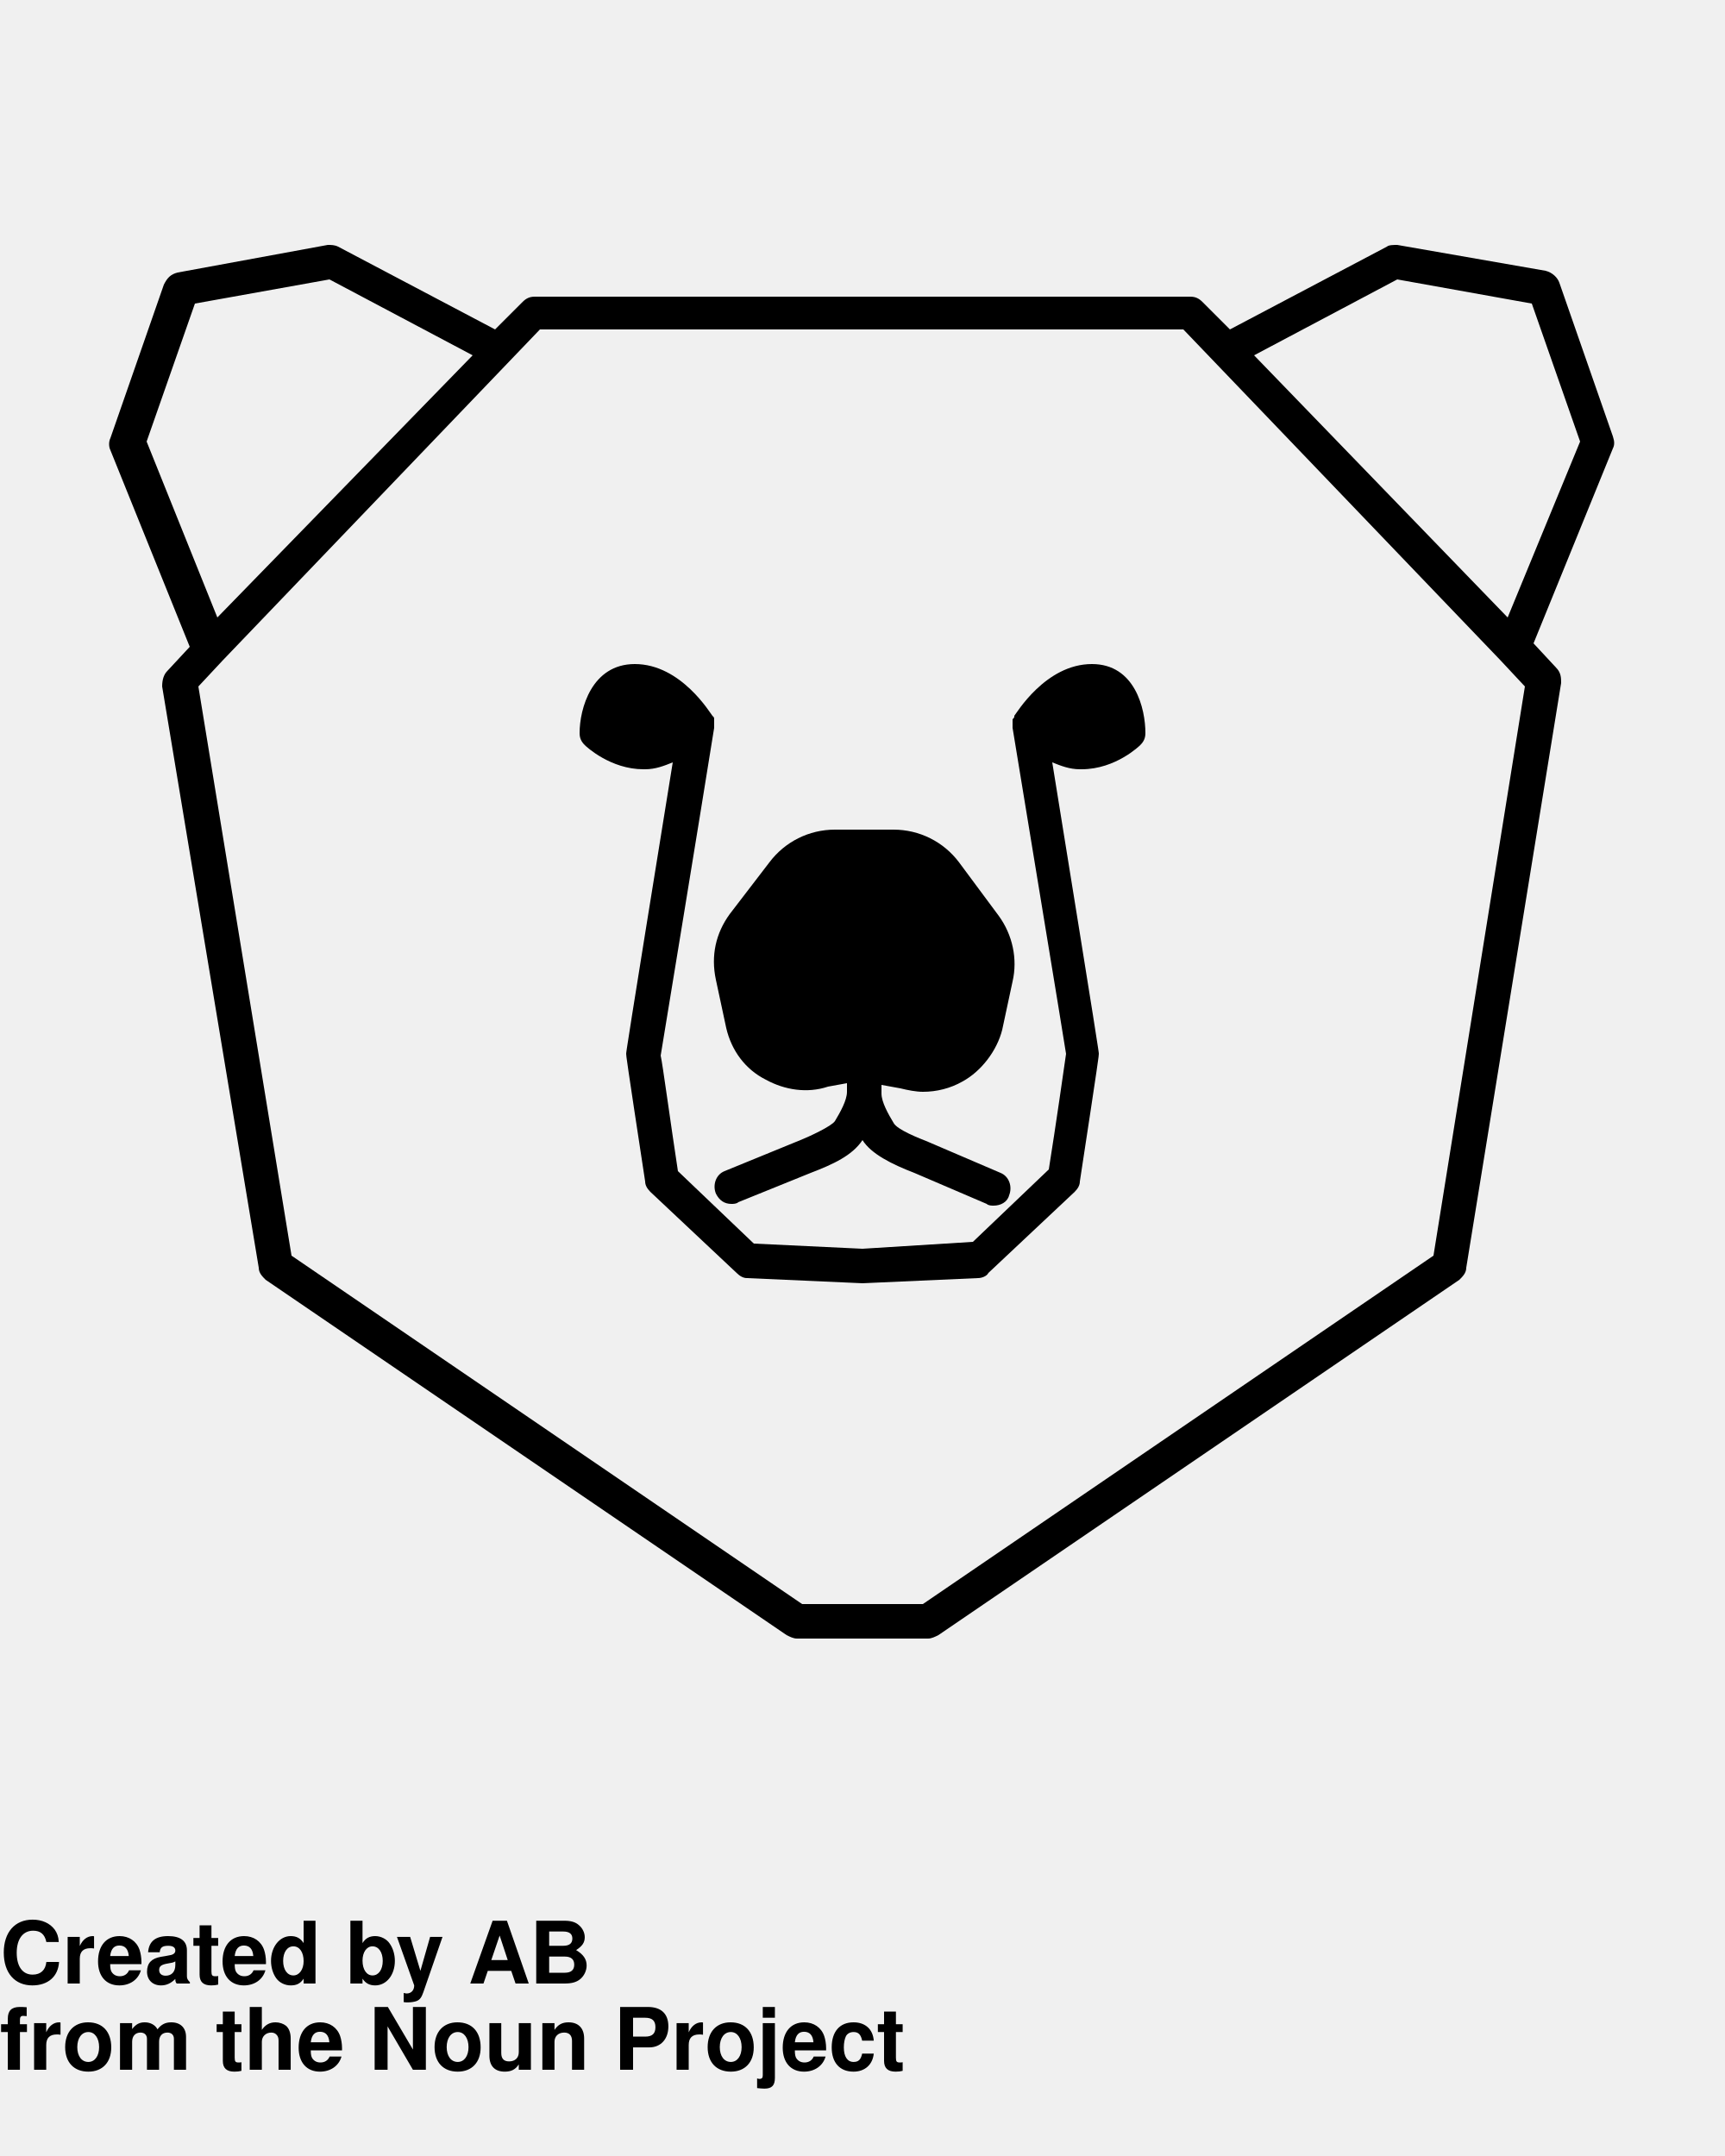
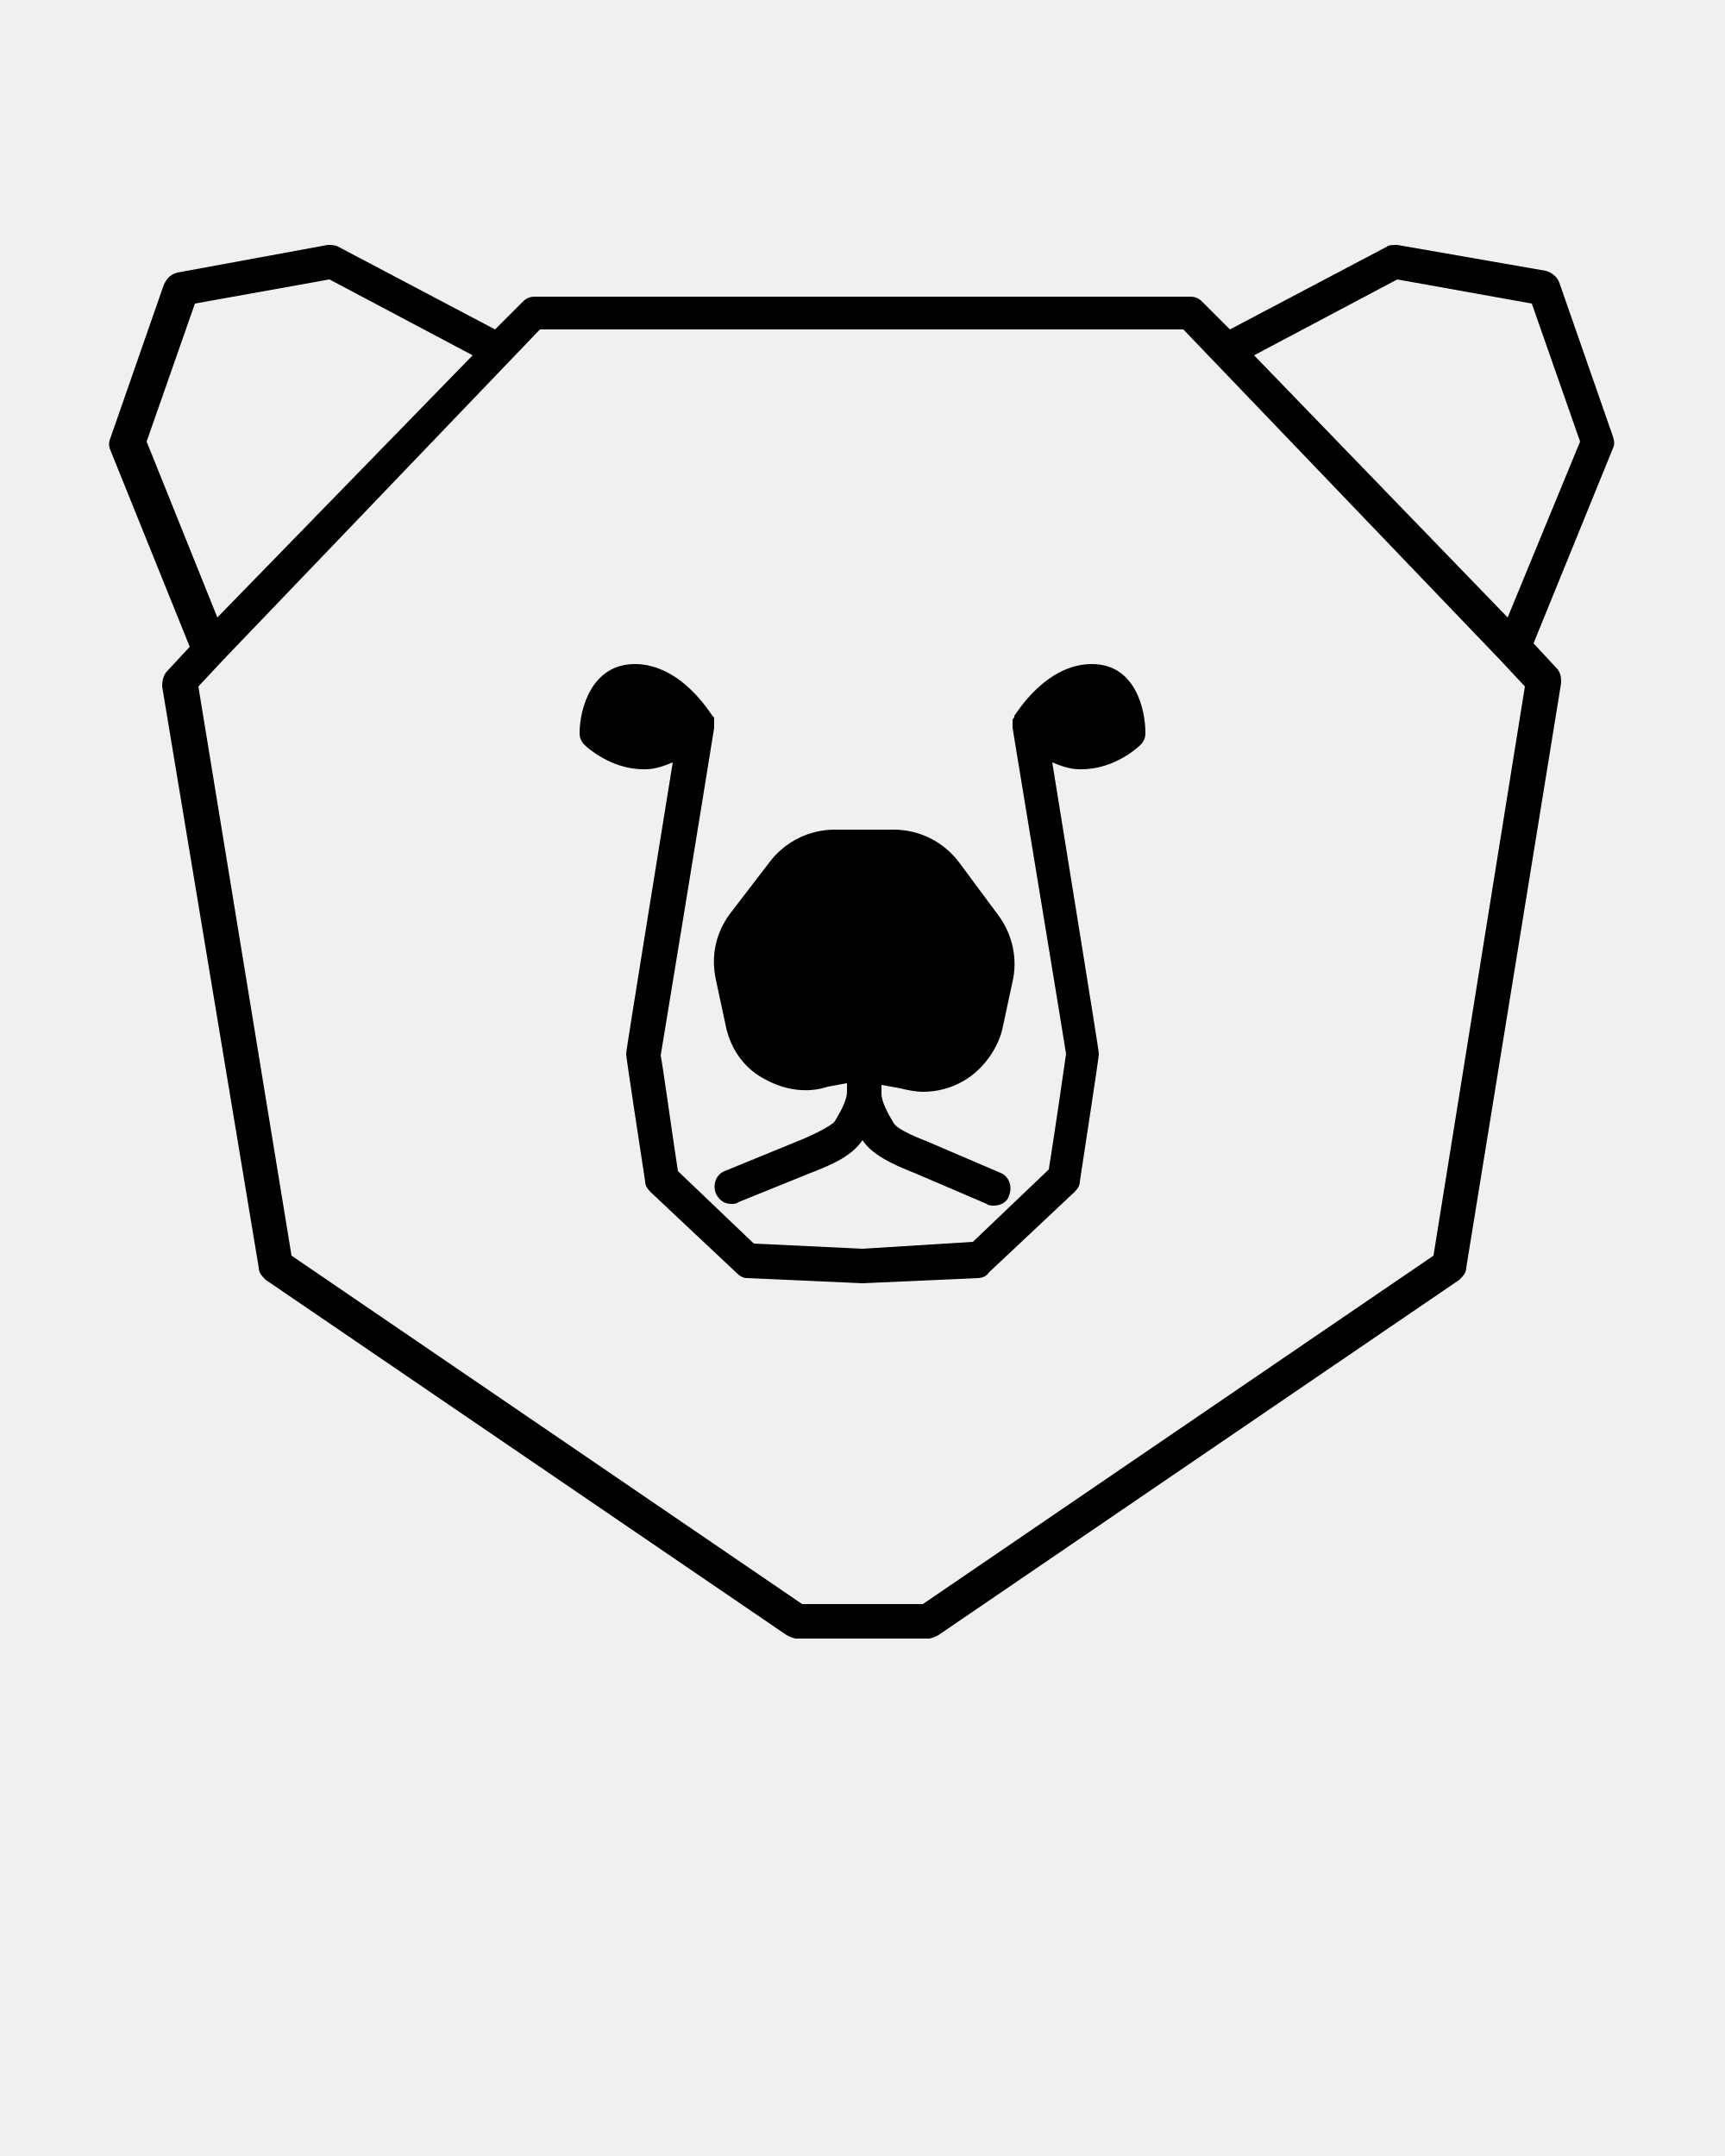
<svg xmlns="http://www.w3.org/2000/svg" version="1.1" x="0px" y="0px" viewBox="0 0 100 125" style="enable-background:new 0 0 100 100;" xml:space="preserve">
  <style type="text/css">
	.st0{display:none;}
	.st1{display:inline;}
	.st2{fill:#FFFFFF;stroke:#000000;stroke-width:2;stroke-linecap:round;stroke-linejoin:round;stroke-miterlimit:10;}
	.st3{fill:none;stroke:#000000;stroke-width:2;stroke-linecap:round;stroke-linejoin:round;stroke-miterlimit:10;}
	.st4{stroke:#000000;stroke-linecap:round;stroke-linejoin:round;stroke-miterlimit:10;}
	.st5{stroke:#000000;stroke-width:2;stroke-linecap:round;stroke-linejoin:round;stroke-miterlimit:10;}
	.st6{fill:none;stroke:#FFFFFF;stroke-width:0.75;stroke-linecap:round;stroke-linejoin:round;stroke-miterlimit:10;}
</style>
  <g>
    <g>
      <path d="M41.5,56.8l0.6,2.8c0.3,1.3,1.1,2.4,2.3,3c1.1,0.6,2.4,0.8,3.6,0.4l1.1-0.2v0.5c0,0.5-0.4,1.2-0.7,1.7    c-0.2,0.3-1.5,0.9-2,1.1L42,67.9c-0.5,0.2-0.7,0.8-0.5,1.3c0.2,0.4,0.5,0.6,0.9,0.6c0.1,0,0.3,0,0.4-0.1L47,68    c1.3-0.5,2.4-1,3-1.9c0,0,0,0,0,0c0,0,0,0,0,0c0.5,0.8,1.7,1.4,3,1.9l4.2,1.8c0.1,0.1,0.3,0.1,0.4,0.1c0.4,0,0.8-0.2,0.9-0.6    c0.2-0.5,0-1.1-0.5-1.3l-4.2-1.8c-0.5-0.2-1.8-0.7-2-1.1c-0.3-0.5-0.7-1.2-0.7-1.7v-0.5l1.1,0.2c0.4,0.1,0.9,0.2,1.3,0.2    c0.8,0,1.6-0.2,2.3-0.6c1.1-0.6,2-1.8,2.3-3l0.6-2.8c0.3-1.3,0-2.7-0.8-3.8l-2.3-3.1c-0.9-1.2-2.3-1.9-3.8-1.9h-3.4    c-1.5,0-2.9,0.7-3.8,1.9L42.3,53C41.5,54.1,41.2,55.4,41.5,56.8z" />
      <path d="M63.3,38.5c-2.7,0-4.4,2.9-4.5,3c0,0.1,0,0.1-0.1,0.2c0,0,0,0.1,0,0.1c0,0.1,0,0.2,0,0.4c0,0,0,0,0,0    c0.8,4.9,2.9,17.6,3.1,18.9c-0.1,0.7-0.6,4.2-1,6.7l-4.4,4.2L50,72.4l-6.3-0.3l-4.4-4.2c-0.4-2.6-0.9-6.3-1-6.7    c0.2-1.2,2.3-14,3.1-19c0,0,0,0,0,0c0-0.1,0-0.2,0-0.4c0,0,0-0.1,0-0.1c0-0.1,0-0.1-0.1-0.2c-0.1-0.1-1.8-3-4.5-3    c-2.5,0-3.2,2.6-3.2,4c0,0.3,0.1,0.5,0.3,0.7c0.1,0.1,1.5,1.4,3.4,1.4c0,0,0.1,0,0.1,0c0.6,0,1.1-0.2,1.6-0.4    c-2.7,16.7-2.7,16.8-2.7,16.9c0,0.1,0,0.2,1.1,7.4c0,0.2,0.1,0.4,0.3,0.6l5,4.7c0.2,0.2,0.4,0.3,0.6,0.3l6.7,0.3c0,0,0,0,0,0    c0,0,0,0,0,0c0,0,0,0,0,0s0,0,0,0c0,0,0,0,0,0c0,0,0,0,0,0l6.7-0.3c0.2,0,0.5-0.1,0.6-0.3l5-4.7c0.2-0.2,0.3-0.4,0.3-0.6    c1.1-7.2,1.1-7.3,1.1-7.4c0-0.1,0-0.2-2.7-16.9c0.5,0.2,1,0.4,1.6,0.4c0,0,0.1,0,0.1,0c2,0,3.4-1.4,3.4-1.4    c0.2-0.2,0.3-0.4,0.3-0.7C66.4,41.1,65.8,38.5,63.3,38.5z" />
      <path d="M93.5,25.3l-3.1-8.9c-0.1-0.3-0.4-0.6-0.8-0.7L81,14.2c-0.2,0-0.5,0-0.6,0.1l-9.1,4.8l-1.6-1.6c-0.2-0.2-0.4-0.3-0.7-0.3    H50H31c-0.3,0-0.5,0.1-0.7,0.3l-1.6,1.6l-9.1-4.8c-0.2-0.1-0.4-0.1-0.6-0.1l-8.7,1.6c-0.4,0.1-0.6,0.3-0.8,0.7l-3.1,8.9    c-0.1,0.2-0.1,0.5,0,0.7l4.6,11.4l-1.3,1.4c-0.2,0.2-0.3,0.5-0.3,0.9L15,73.5c0,0.3,0.2,0.5,0.4,0.7l30.2,20.6    c0.2,0.1,0.4,0.2,0.6,0.2H50h3.8c0.2,0,0.4-0.1,0.6-0.2l30.2-20.6c0.2-0.2,0.4-0.4,0.4-0.7l5.5-33.9c0-0.3,0-0.6-0.3-0.9l-1.3-1.4    L93.5,26C93.6,25.8,93.6,25.6,93.5,25.3z M8.5,25.6l2.8-8l7.8-1.4l8.3,4.4L12.6,35.8L8.5,25.6z M83.1,72.8L53.5,93H50h-3.5    L16.9,72.8l-5.4-33l1.4-1.5c0,0,0,0,0,0l18.4-19.2H50h18.6L87,38.3c0,0,0,0,0,0l1.4,1.5L83.1,72.8z M87.4,35.8L72.7,20.6l8.3-4.4    l7.8,1.4l2.8,8L87.4,35.8z" />
    </g>
  </g>
-   <text x="0" y="115" fill="#000000" font-size="5px" font-weight="bold" font-family="'Helvetica Neue', Helvetica, Arial-Unicode, Arial, Sans-serif">Created by AB</text>
-   <text x="0" y="120" fill="#000000" font-size="5px" font-weight="bold" font-family="'Helvetica Neue', Helvetica, Arial-Unicode, Arial, Sans-serif">from the Noun Project</text>
</svg>
